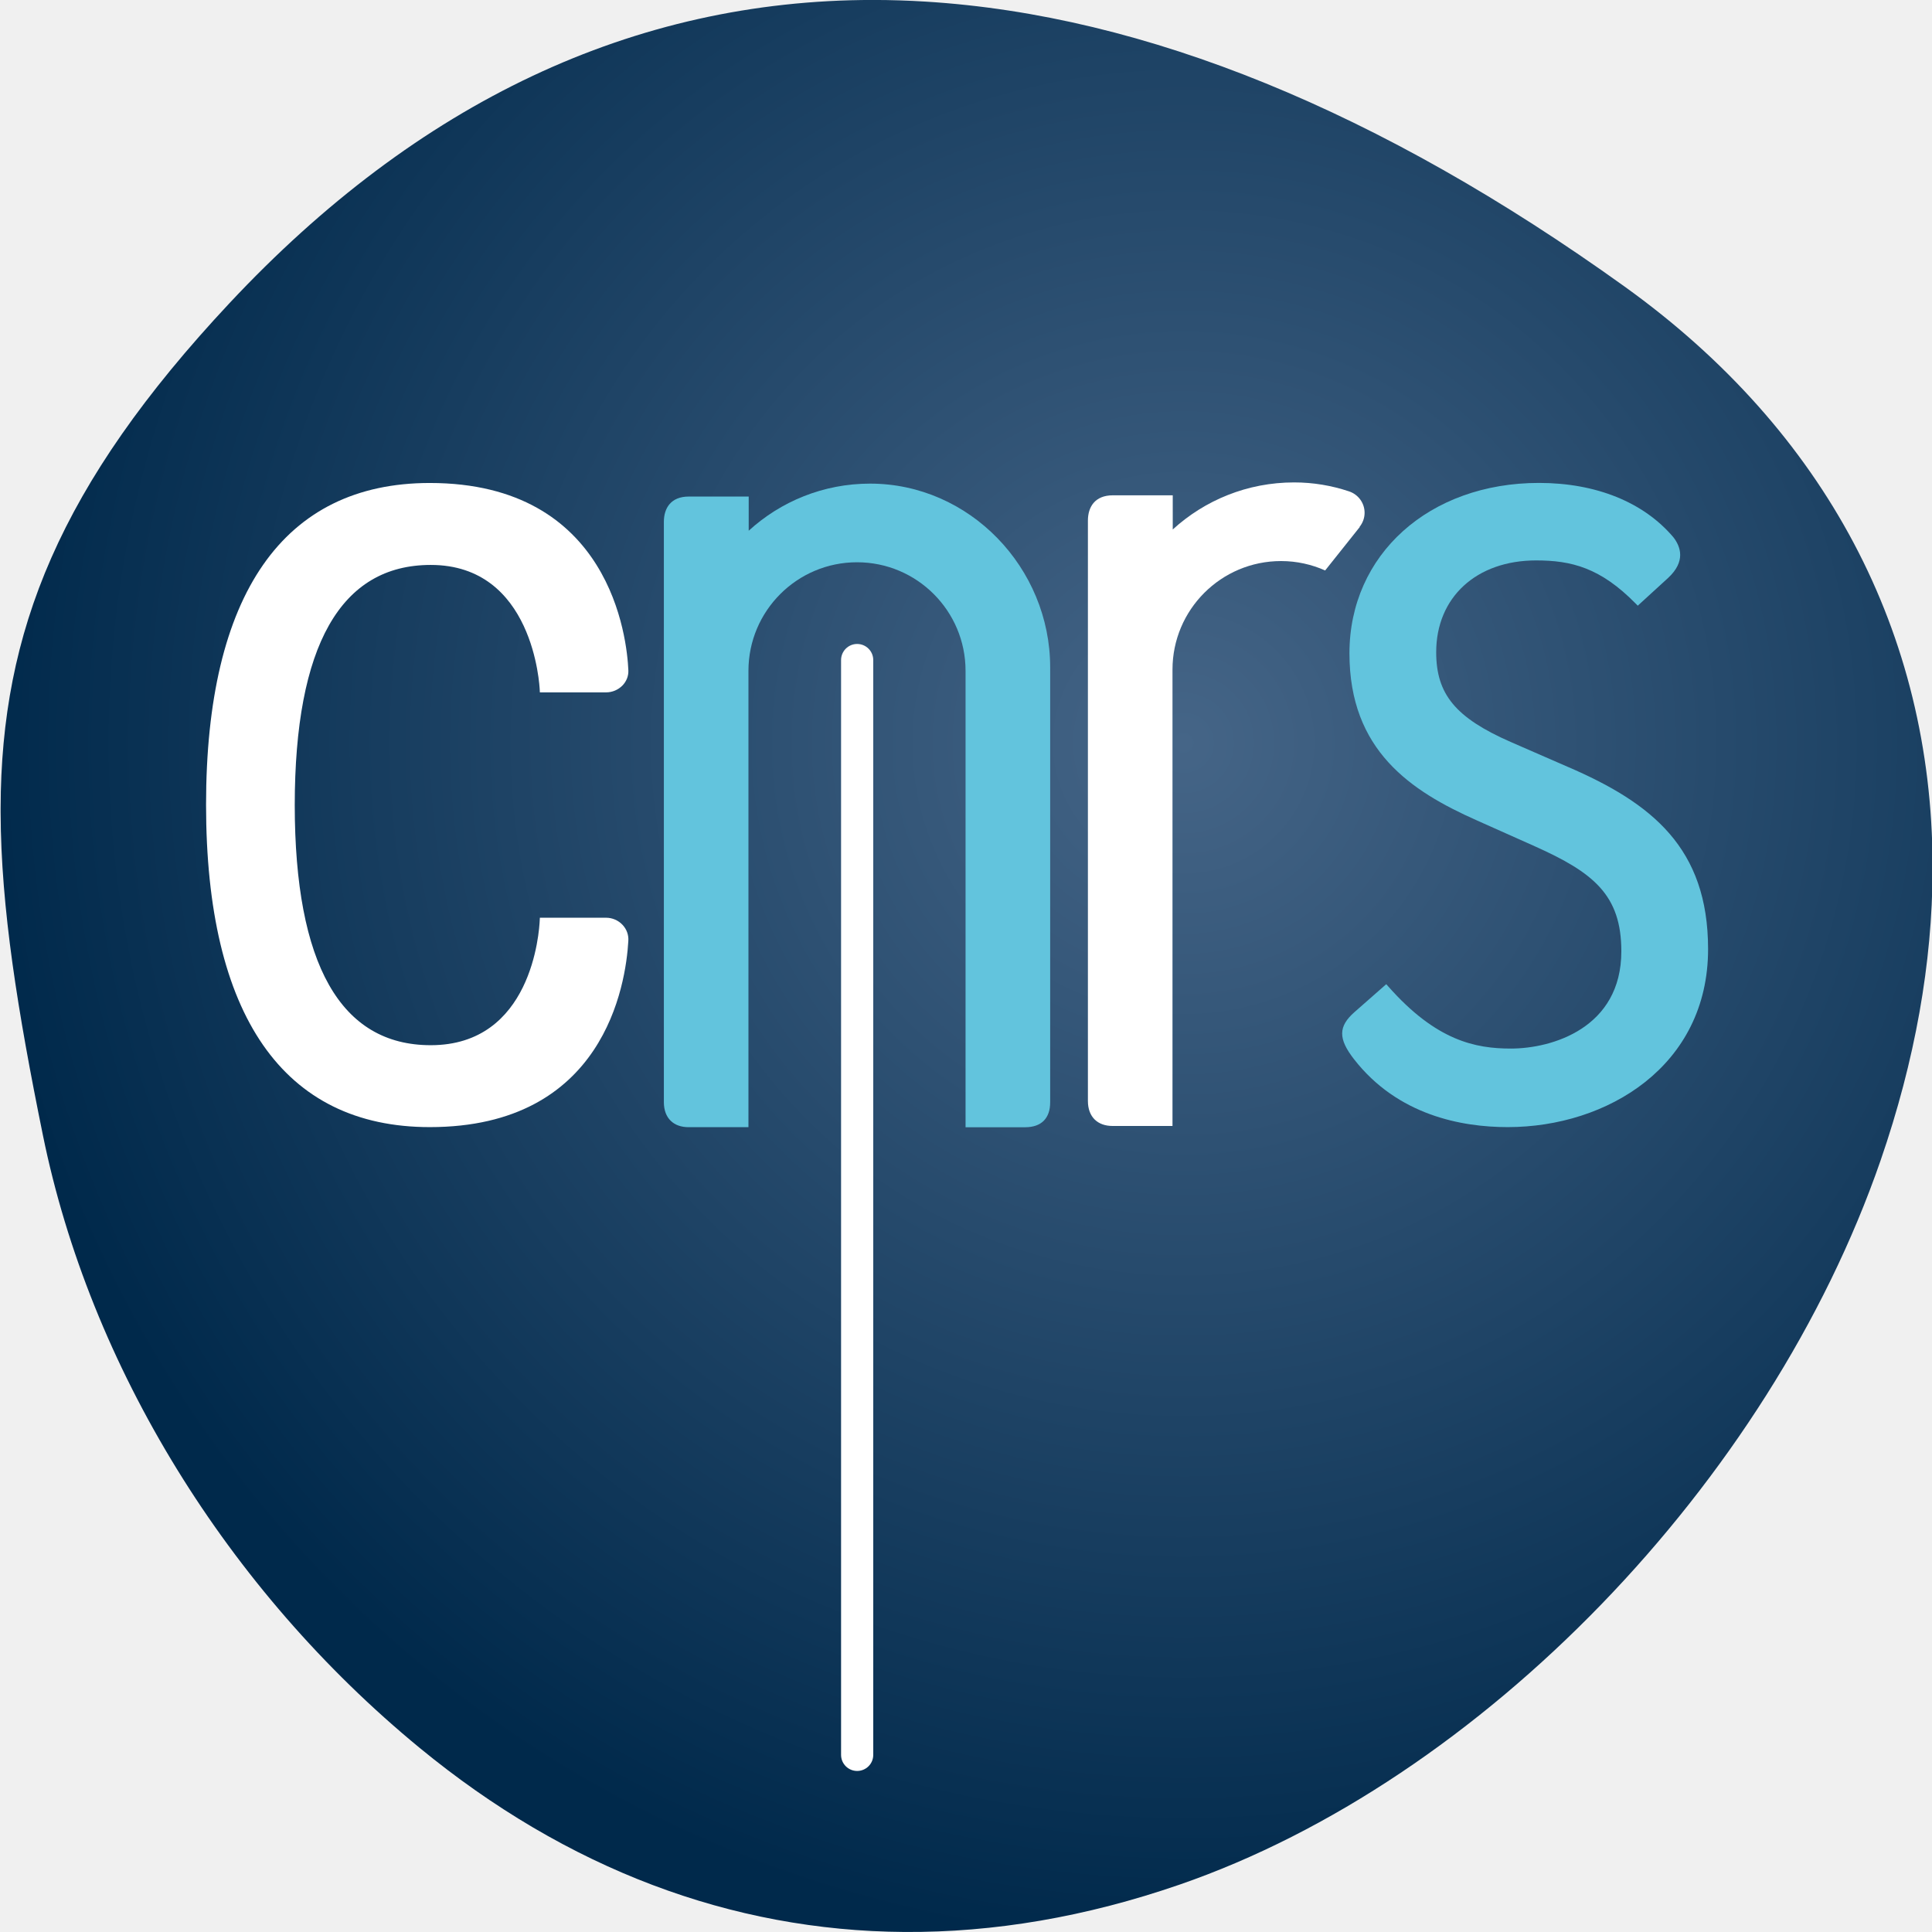
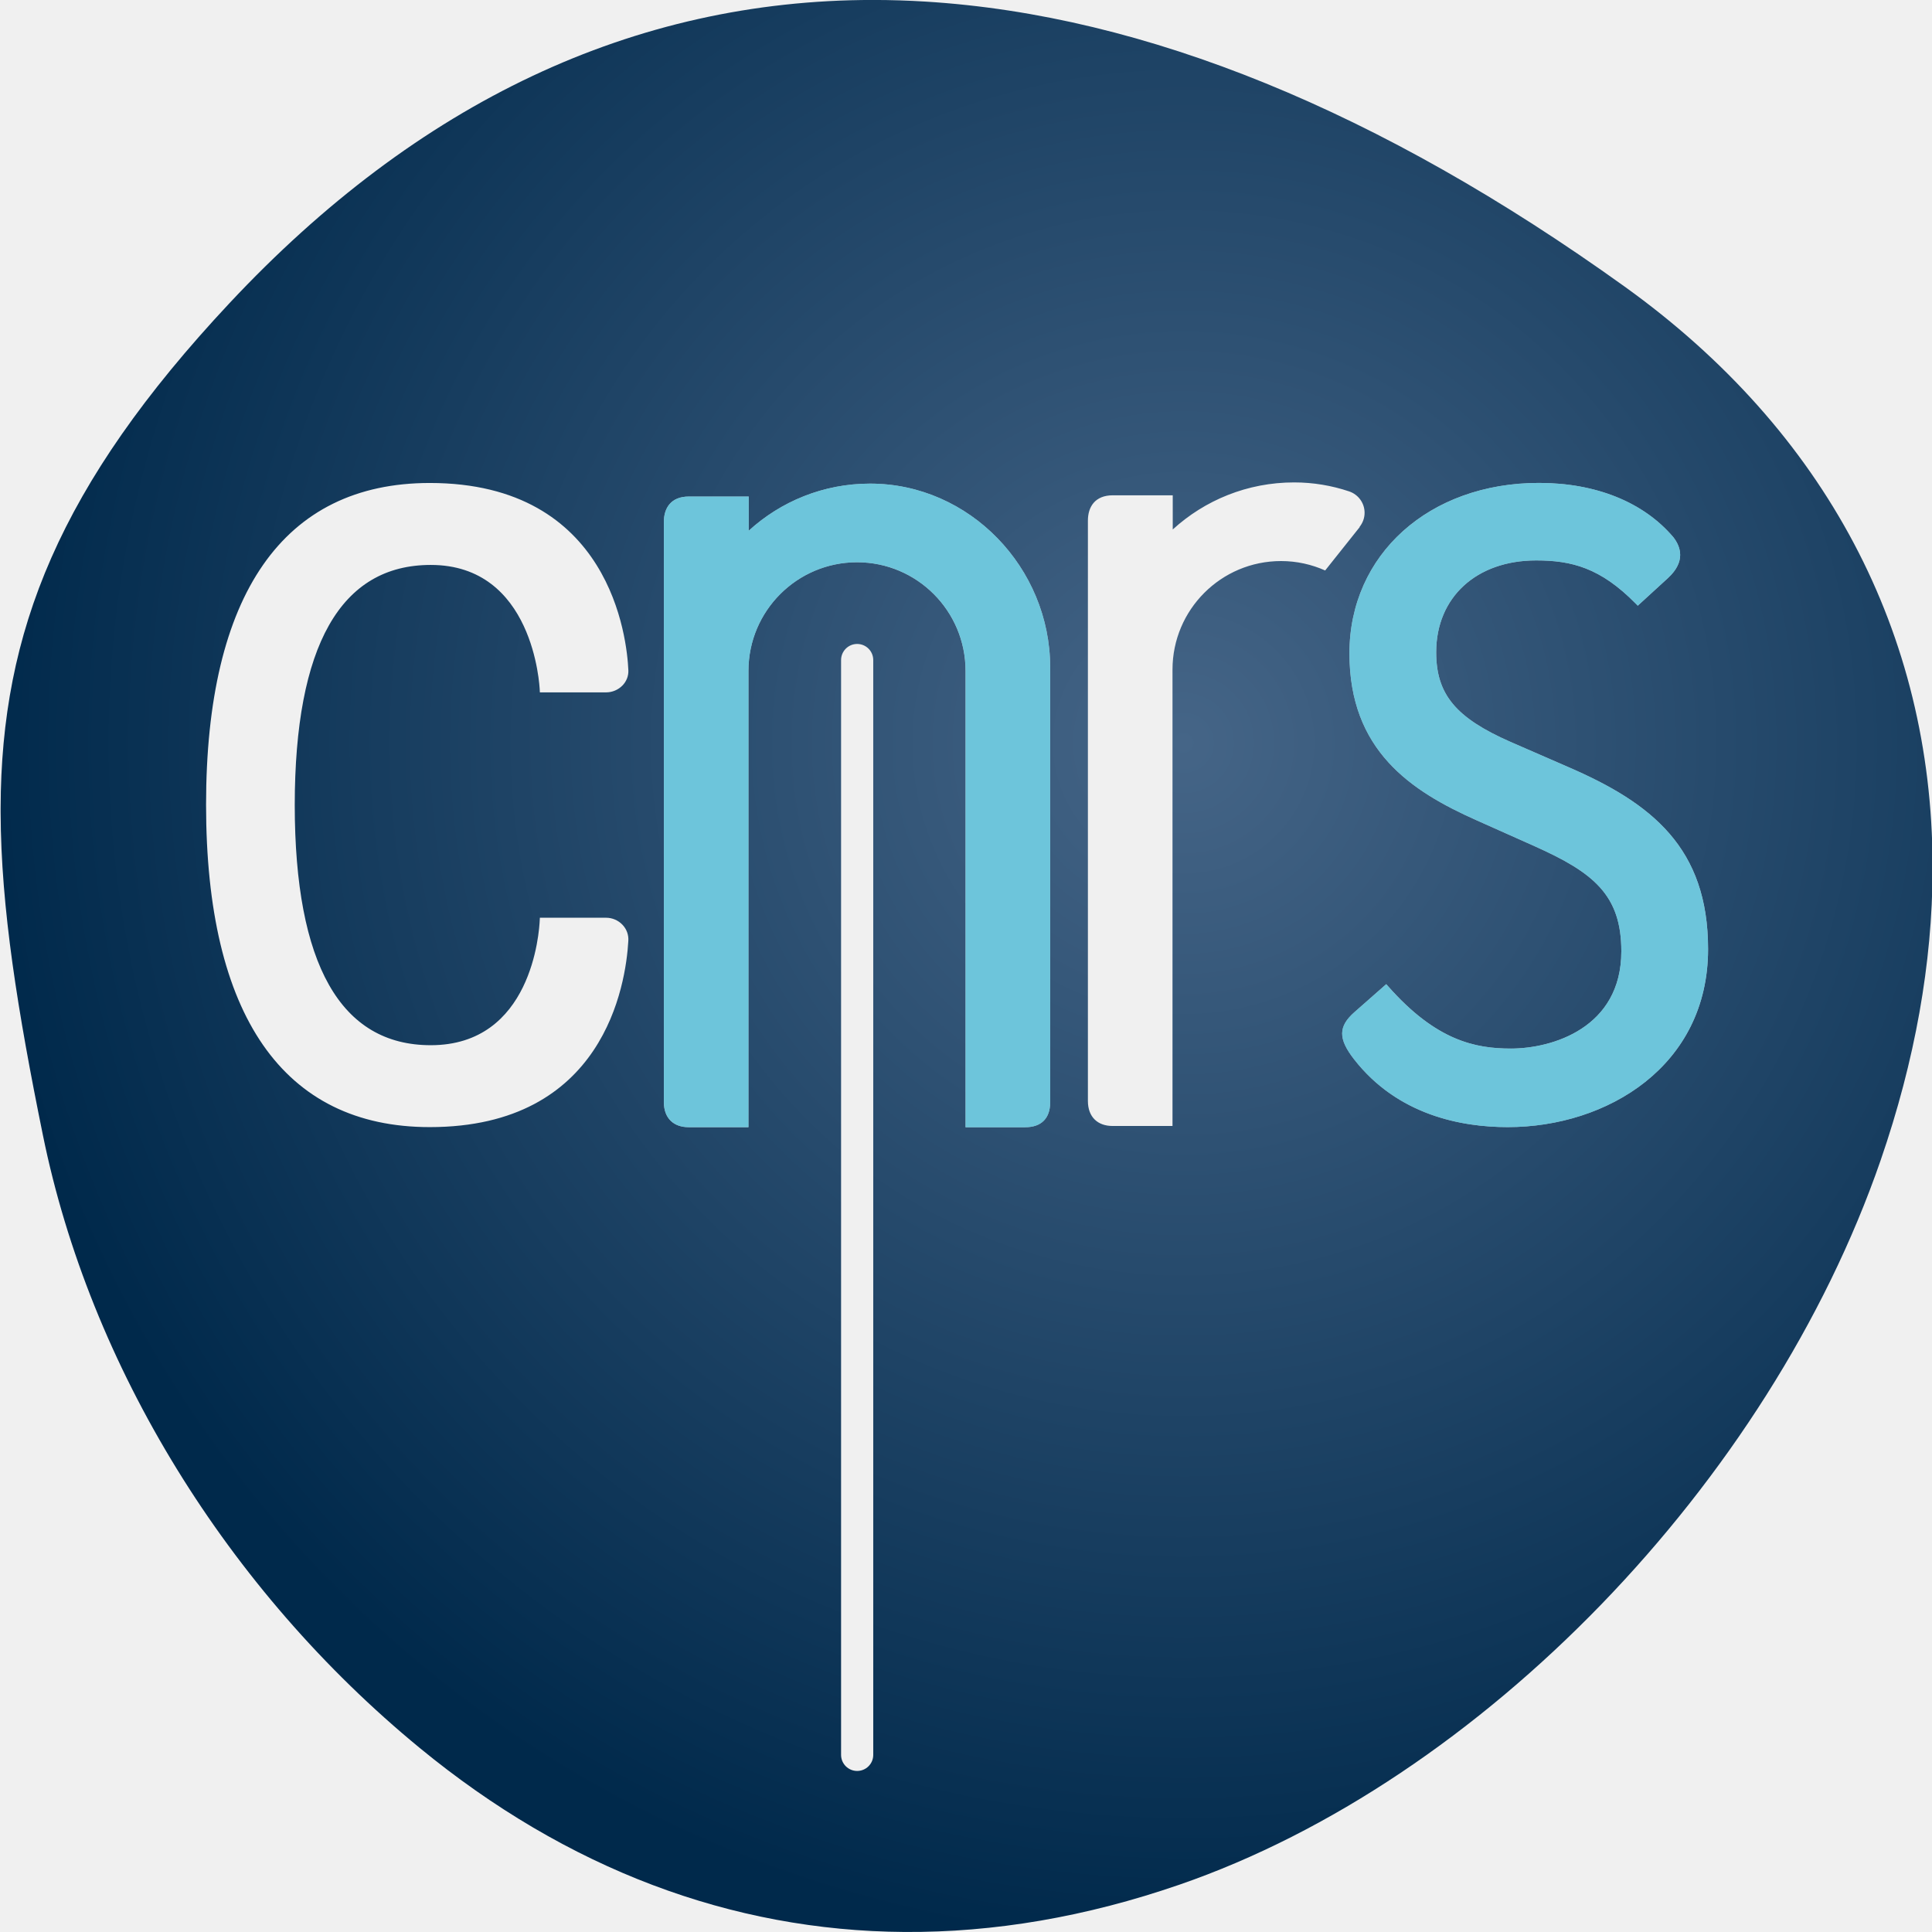
- <svg xmlns="http://www.w3.org/2000/svg" id="svg2" height="200" width="200" version="1.1" viewBox="0 0 200 200">
+ <svg xmlns="http://www.w3.org/2000/svg" xmlns:xlink="http://www.w3.org/1999/xlink" id="svg2" height="200" width="200" version="1.1" viewBox="0 0 200 200">
  <defs id="defs4">
-     <radialGradient id="radialGradient4212" cx="0" gradientUnits="userSpaceOnUse" cy="0" r="1" gradientTransform="matrix(38.394 0 0 -38.394 357.28 100.34)">
+     <radialGradient id="radialGradient4212" cx="0" gradientUnits="userSpaceOnUse" cy="0" r="1" gradientTransform="matrix(126.2443,0,0,126.2443,122.7866,76.64213)">
      <stop id="stop4214" stop-color="#456587" offset="0" />
      <stop id="stop4216" stop-color="#00294b" offset="1" />
    </radialGradient>
    <clipPath id="clipPath4224" clipPathUnits="userSpaceOnUse">
      <path id="path4226" d="m318.33 61.001h63.359v64.626h-63.359v-64.626z" />
    </clipPath>
+     <radialGradient xlink:href="#radialGradient4212" id="radialGradient4604" gradientUnits="userSpaceOnUse" gradientTransform="matrix(126.2443,0,0,126.2443,122.7866,76.64213)" cx="0" cy="0" r="1" />
  </defs>
-   <g id="layer1" transform="translate(-85.037 -494.99)">
-     <g id="g4678" transform="matrix(2.6305 0 0 2.6305 1394.6 -1640.5)">
-       <g id="g4200" transform="matrix(1.25 0 0 -1.25 -897.76 966.38)">
-         <g id="g4202">
-           <g id="g4208">
-             <g id="g4210">
-               <path id="path4218" d="m347.42 123.65c-7.518 0-14.326-3.206-20.261-9.549-5.356-5.725-7.187-10.342-7.202-15.889v-0.144c0.009-3.001 0.542-6.279 1.33-10.152 1.483-7.285 5.807-14.318 11.864-19.297 4.637-3.811 9.81-5.758 15.26-5.794 2.824-0.019 5.723 0.475 8.662 1.49 9.487 3.275 18.563 12.651 22.071 22.8 1.088 3.151 1.628 6.219 1.637 9.144v0.169c-0.028 7.269-3.349 13.641-9.694 18.197-7.698 5.529-15.101 8.547-22.007 8.973-0.547 0.034-1.091 0.051-1.631 0.052h-0.029" fill="url(#radialGradient4212)" />
-             </g>
-           </g>
-         </g>
-       </g>
-       <g id="g4220" transform="matrix(1.25 0 0 -1.25 -897.76 966.38)">
-         <g id="g4222" clip-path="url(#clipPath4224)">
-           <g id="g4228" transform="translate(339.02 94.756)">
-             <path id="path4230" d="m0 0h-2.086l-0.003-0.059c-0.016-0.405-0.257-3.954-3.432-3.954-2.838 0-4.278 2.544-4.282 7.56 0.004 5.017 1.444 7.56 4.282 7.56 3.23 0 3.426-3.792 3.432-3.953l0.003-0.059h2.086c0.193 0 0.38 0.079 0.514 0.216 0.129 0.133 0.195 0.304 0.186 0.482-0.043 0.984-0.548 5.894-6.251 5.894-4.608 0-7.044-3.503-7.044-10.129 0-6.64 2.436-10.15 7.044-10.15 5.489 0 6.171 4.484 6.25 5.858 0.014 0.19-0.051 0.372-0.184 0.512-0.133 0.141-0.322 0.222-0.515 0.222" fill="#fff" />
-           </g>
-           <g id="g4232" transform="translate(369.29 99.509)">
-             <path id="path4234" d="m0 0 0.001-0.001-1.798 0.784c-1.727 0.759-2.34 1.498-2.34 2.823 0 1.728 1.264 2.89 3.146 2.89 1.112 0 2.025-0.228 3.139-1.363l0.061-0.062 0.959 0.877c0.555 0.516 0.394 0.98 0.162 1.278-0.935 1.104-2.437 1.71-4.23 1.71-3.458 0-5.968-2.256-5.968-5.364 0-3.057 1.926-4.334 4.007-5.259l1.834-0.819c1.842-0.826 2.719-1.531 2.719-3.303 0-2.418-2.184-3.063-3.476-3.063-1.11 0-2.346 0.238-3.865 1.959l-0.06 0.068-0.999-0.878c-0.514-0.452-0.518-0.839-0.017-1.483 1.375-1.768 3.391-2.139 4.84-2.139 3.135 0 6.308 1.925 6.308 5.604 0 3.185-1.768 4.598-4.423 5.741" fill="#62c4dd" />
-           </g>
-           <g id="g4236" transform="translate(353 102.64)">
-             <path id="path4238" d="m0 0c0 3.131-2.537 5.783-5.669 5.783-1.473 0-2.814-0.562-3.822-1.483v1.076h-1.886c-0.568 0-0.785-0.37-0.785-0.797v-18.268c0-0.514 0.314-0.789 0.776-0.789h1.887v14.367c0 1.887 1.531 3.418 3.418 3.418s3.417-1.531 3.417-3.418v-14.369h1.875c0.519 0 0.789 0.288 0.789 0.785v13.695z" fill="#62c4dd" />
-           </g>
-           <g id="g4240" transform="translate(362.74 107.06)">
-             <path id="path4242" d="m0 0c0.098 0.122 0.159 0.276 0.159 0.444 0 0.315-0.205 0.579-0.487 0.674-0.545 0.183-1.127 0.283-1.731 0.283-1.473 0-2.814-0.561-3.822-1.482v1.076h-1.886c-0.568 0-0.785-0.371-0.785-0.797v-18.269c0-0.514 0.314-0.789 0.777-0.789h1.886v14.367c0 1.888 1.53 3.418 3.418 3.418 0.495 0 0.964-0.107 1.388-0.296l1.089 1.367-0.006 0.004z" fill="#fff" />
-           </g>
-           <g id="g4244" transform="translate(347.43 68.4)">
-             <path id="path4246" d="m0 0c0-0.28-0.227-0.506-0.507-0.506-0.279 0-0.506 0.226-0.506 0.506v34.468c0 0.28 0.227 0.507 0.506 0.507 0.28 0 0.507-0.227 0.507-0.507v-34.468z" fill="#fff" />
-           </g>
-         </g>
-       </g>
-     </g>
-   </g>
+   <path style="fill:url(#radialGradient4604);stroke-width:3.288" d="M 90.365 -0.004 C 65.645 -0.004 43.259 10.538 23.744 31.395 C 6.133 50.219 0.114 65.399 0.064 83.639 L 0.064 84.113 C 0.094 93.981 1.846 104.759 4.438 117.494 C 9.314 141.448 23.531 164.574 43.447 180.945 C 58.694 193.476 75.705 199.878 93.625 199.996 C 102.911 200.059 112.442 198.435 122.105 195.098 C 153.3 184.329 183.143 153.498 194.678 120.127 C 198.255 109.766 200.031 99.678 200.061 90.061 L 200.061 89.506 C 199.968 65.604 189.049 44.653 168.186 29.672 C 142.874 11.492 118.532 1.567 95.824 0.166 C 94.026 0.054 92.237 -0.001 90.461 -0.004 L 90.365 -0.004 z M 133.969 49.939 C 135.955 49.939 137.87 50.267 139.662 50.869 C 140.589 51.182 141.262 52.05 141.262 53.086 C 141.262 53.638 141.062 54.146 140.74 54.547 L 140.76 54.559 L 137.18 59.055 C 135.786 58.433 134.243 58.08 132.615 58.08 C 126.407 58.08 121.377 63.112 121.377 69.32 L 121.377 116.561 L 115.174 116.561 C 113.651 116.561 112.619 115.655 112.619 113.965 L 112.619 53.895 C 112.619 52.494 113.334 51.273 115.201 51.273 L 121.402 51.273 L 121.402 54.812 C 124.717 51.784 129.125 49.939 133.969 49.939 z M 159.316 49.992 C 165.212 49.992 170.152 51.985 173.227 55.615 C 173.989 56.595 174.518 58.12 172.693 59.816 L 169.541 62.701 L 169.34 62.496 C 165.677 58.764 162.674 58.016 159.018 58.016 C 152.829 58.016 148.674 61.836 148.674 67.518 C 148.674 71.874 150.689 74.305 156.367 76.801 L 162.277 79.375 L 162.279 79.377 C 171.008 83.135 176.82 87.78 176.82 98.252 C 176.82 110.349 166.386 116.678 156.078 116.678 C 151.314 116.678 144.685 115.458 140.164 109.645 C 138.517 107.527 138.531 106.256 140.221 104.77 L 143.504 101.881 L 143.701 102.105 C 148.696 107.764 152.76 108.547 156.41 108.547 C 160.658 108.547 167.84 106.425 167.84 98.475 C 167.84 92.648 164.957 90.331 158.9 87.615 L 152.869 84.922 C 146.027 81.88 139.693 77.681 139.693 67.629 C 139.693 57.409 147.946 49.992 159.316 49.992 z M 44.492 49.998 C 63.244 49.998 64.905 66.143 65.047 69.379 C 65.076 69.964 64.86 70.526 64.436 70.963 C 63.995 71.413 63.381 71.674 62.746 71.674 L 55.887 71.674 L 55.877 71.48 C 55.857 70.951 55.212 58.482 44.592 58.482 C 35.26 58.482 30.525 66.843 30.512 83.34 C 30.525 99.833 35.26 108.199 44.592 108.199 C 55.032 108.199 55.824 96.529 55.877 95.197 L 55.887 95.004 L 62.746 95.004 C 63.381 95.004 64.002 95.269 64.439 95.732 C 64.877 96.193 65.089 96.791 65.043 97.416 C 64.783 101.934 62.541 116.678 44.492 116.678 C 29.341 116.678 21.332 105.138 21.332 83.305 C 21.332 61.518 29.341 49.998 44.492 49.998 z M 90.072 50.064 C 100.371 50.064 108.713 58.785 108.713 69.08 L 108.713 114.109 C 108.713 115.744 107.826 116.691 106.119 116.691 L 99.953 116.691 L 99.953 69.445 C 99.953 63.241 94.923 58.205 88.719 58.205 C 82.514 58.205 77.48 63.241 77.48 69.445 L 77.48 116.686 L 71.275 116.686 C 69.756 116.686 68.723 115.78 68.723 114.09 L 68.723 54.023 C 68.723 52.619 69.437 51.402 71.305 51.402 L 77.506 51.402 L 77.506 54.941 C 80.82 51.913 85.229 50.064 90.072 50.064 z M 88.732 66.662 C 89.653 66.662 90.398 67.409 90.398 68.33 L 90.398 181.664 C 90.398 182.585 89.653 183.328 88.732 183.328 C 87.815 183.328 87.068 182.585 87.068 181.664 L 87.068 68.33 C 87.068 67.409 87.815 66.662 88.732 66.662 z " id="path4218" />
+   <path style="fill:#30b2d2;stroke-width:3.288;fill-opacity:0.676" d="m 162.277,79.375 0.003,0.003 -5.912,-2.578 c -5.679,-2.496 -7.694,-4.926 -7.694,-9.282 0,-5.682 4.156,-9.503 10.344,-9.503 3.656,0 6.658,0.75 10.321,4.482 l 0.201,0.204 3.153,-2.884 c 1.825,-1.697 1.296,-3.222 0.533,-4.202 -3.074,-3.63 -8.013,-5.623 -13.909,-5.623 -11.37,0 -19.624,7.418 -19.624,17.638 0,10.052 6.333,14.251 13.176,17.292 l 6.03,2.693 c 6.057,2.716 8.94,5.034 8.94,10.861 0,7.951 -7.181,10.072 -11.43,10.072 -3.65,0 -7.714,-0.783 -12.709,-6.441 l -0.197,-0.224 -3.285,2.887 c -1.69,1.486 -1.703,2.759 -0.056,4.876 4.521,5.813 11.15,7.033 15.915,7.033 10.308,0 20.741,-6.33 20.741,-18.427 0,-10.473 -5.813,-15.119 -14.543,-18.877" id="path4234" />
+   <path style="fill:#30b2d2;stroke-width:3.288;fill-opacity:0.676" d="m 108.713,69.079 c 0,-10.295 -8.342,-19.015 -18.64,-19.015 -4.843,0 -9.253,1.848 -12.567,4.876 V 51.402 h -6.201 c -1.868,0 -2.581,1.217 -2.581,2.621 v 60.067 c 0,1.69 1.032,2.594 2.552,2.594 h 6.205 V 69.444 c 0,-6.205 5.034,-11.239 11.239,-11.239 6.205,0 11.236,5.034 11.236,11.239 v 47.247 h 6.165 c 1.707,0 2.594,-0.947 2.594,-2.581 z" id="path4238" />
</svg>
